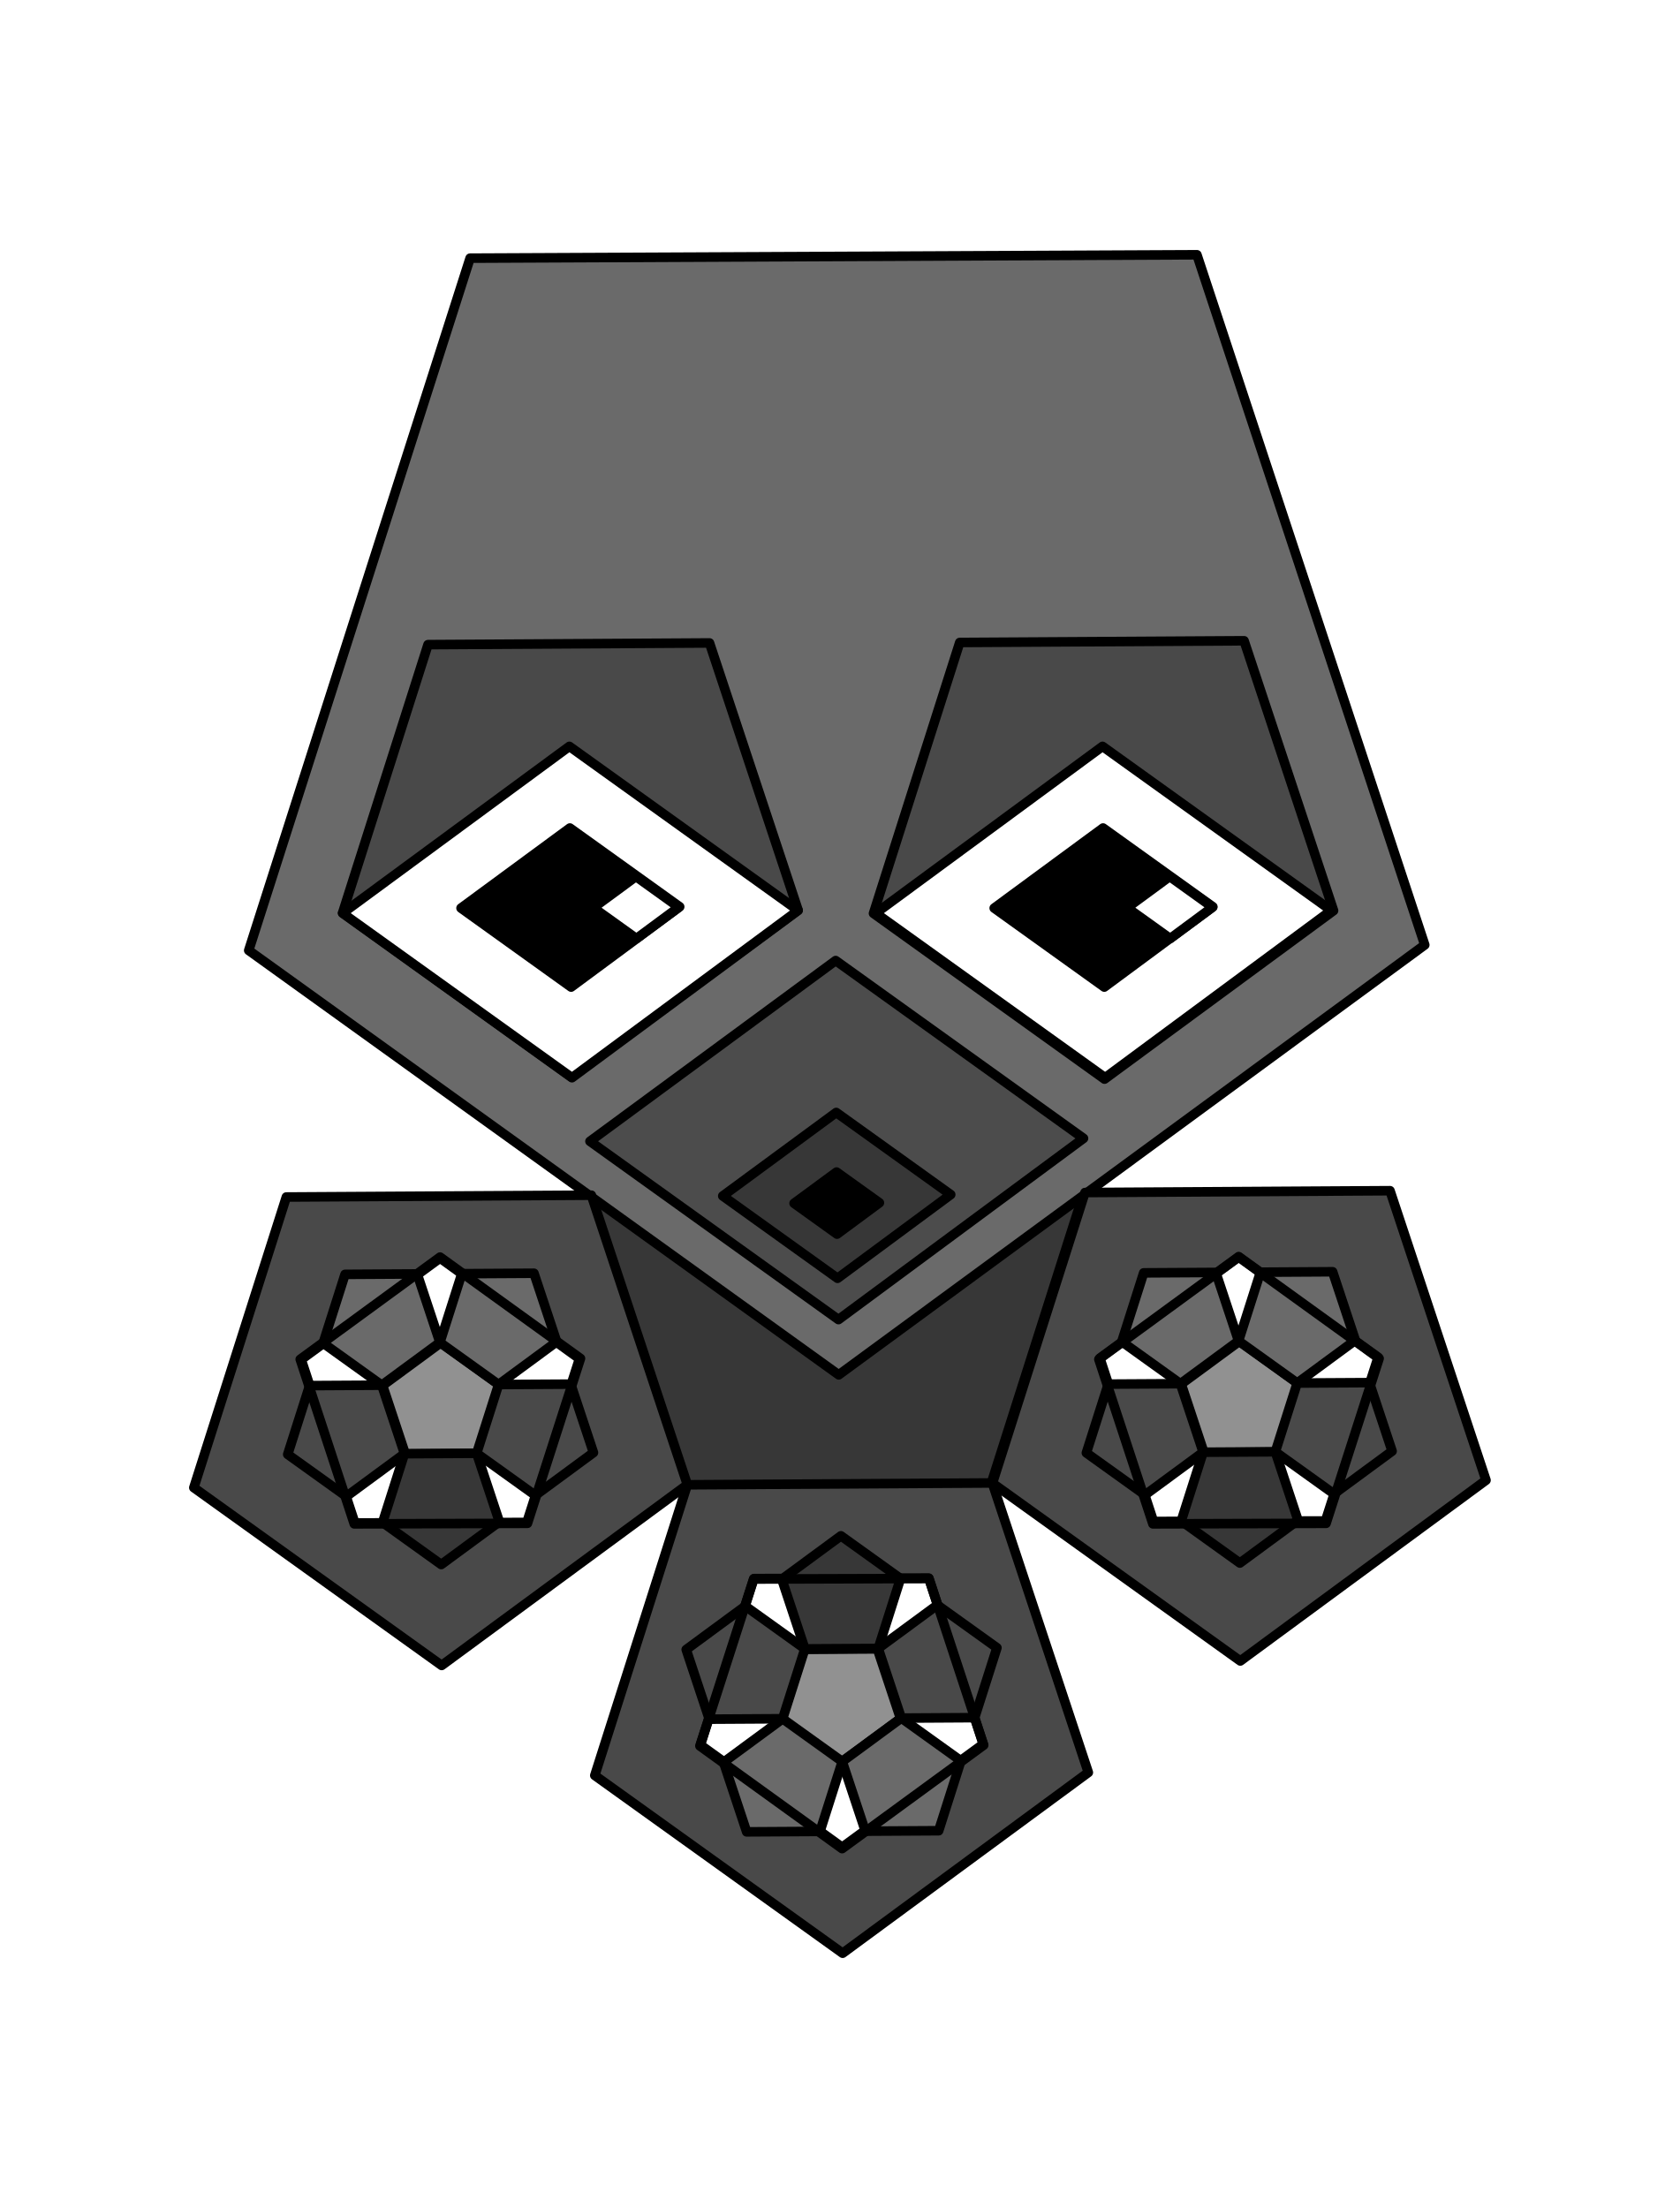
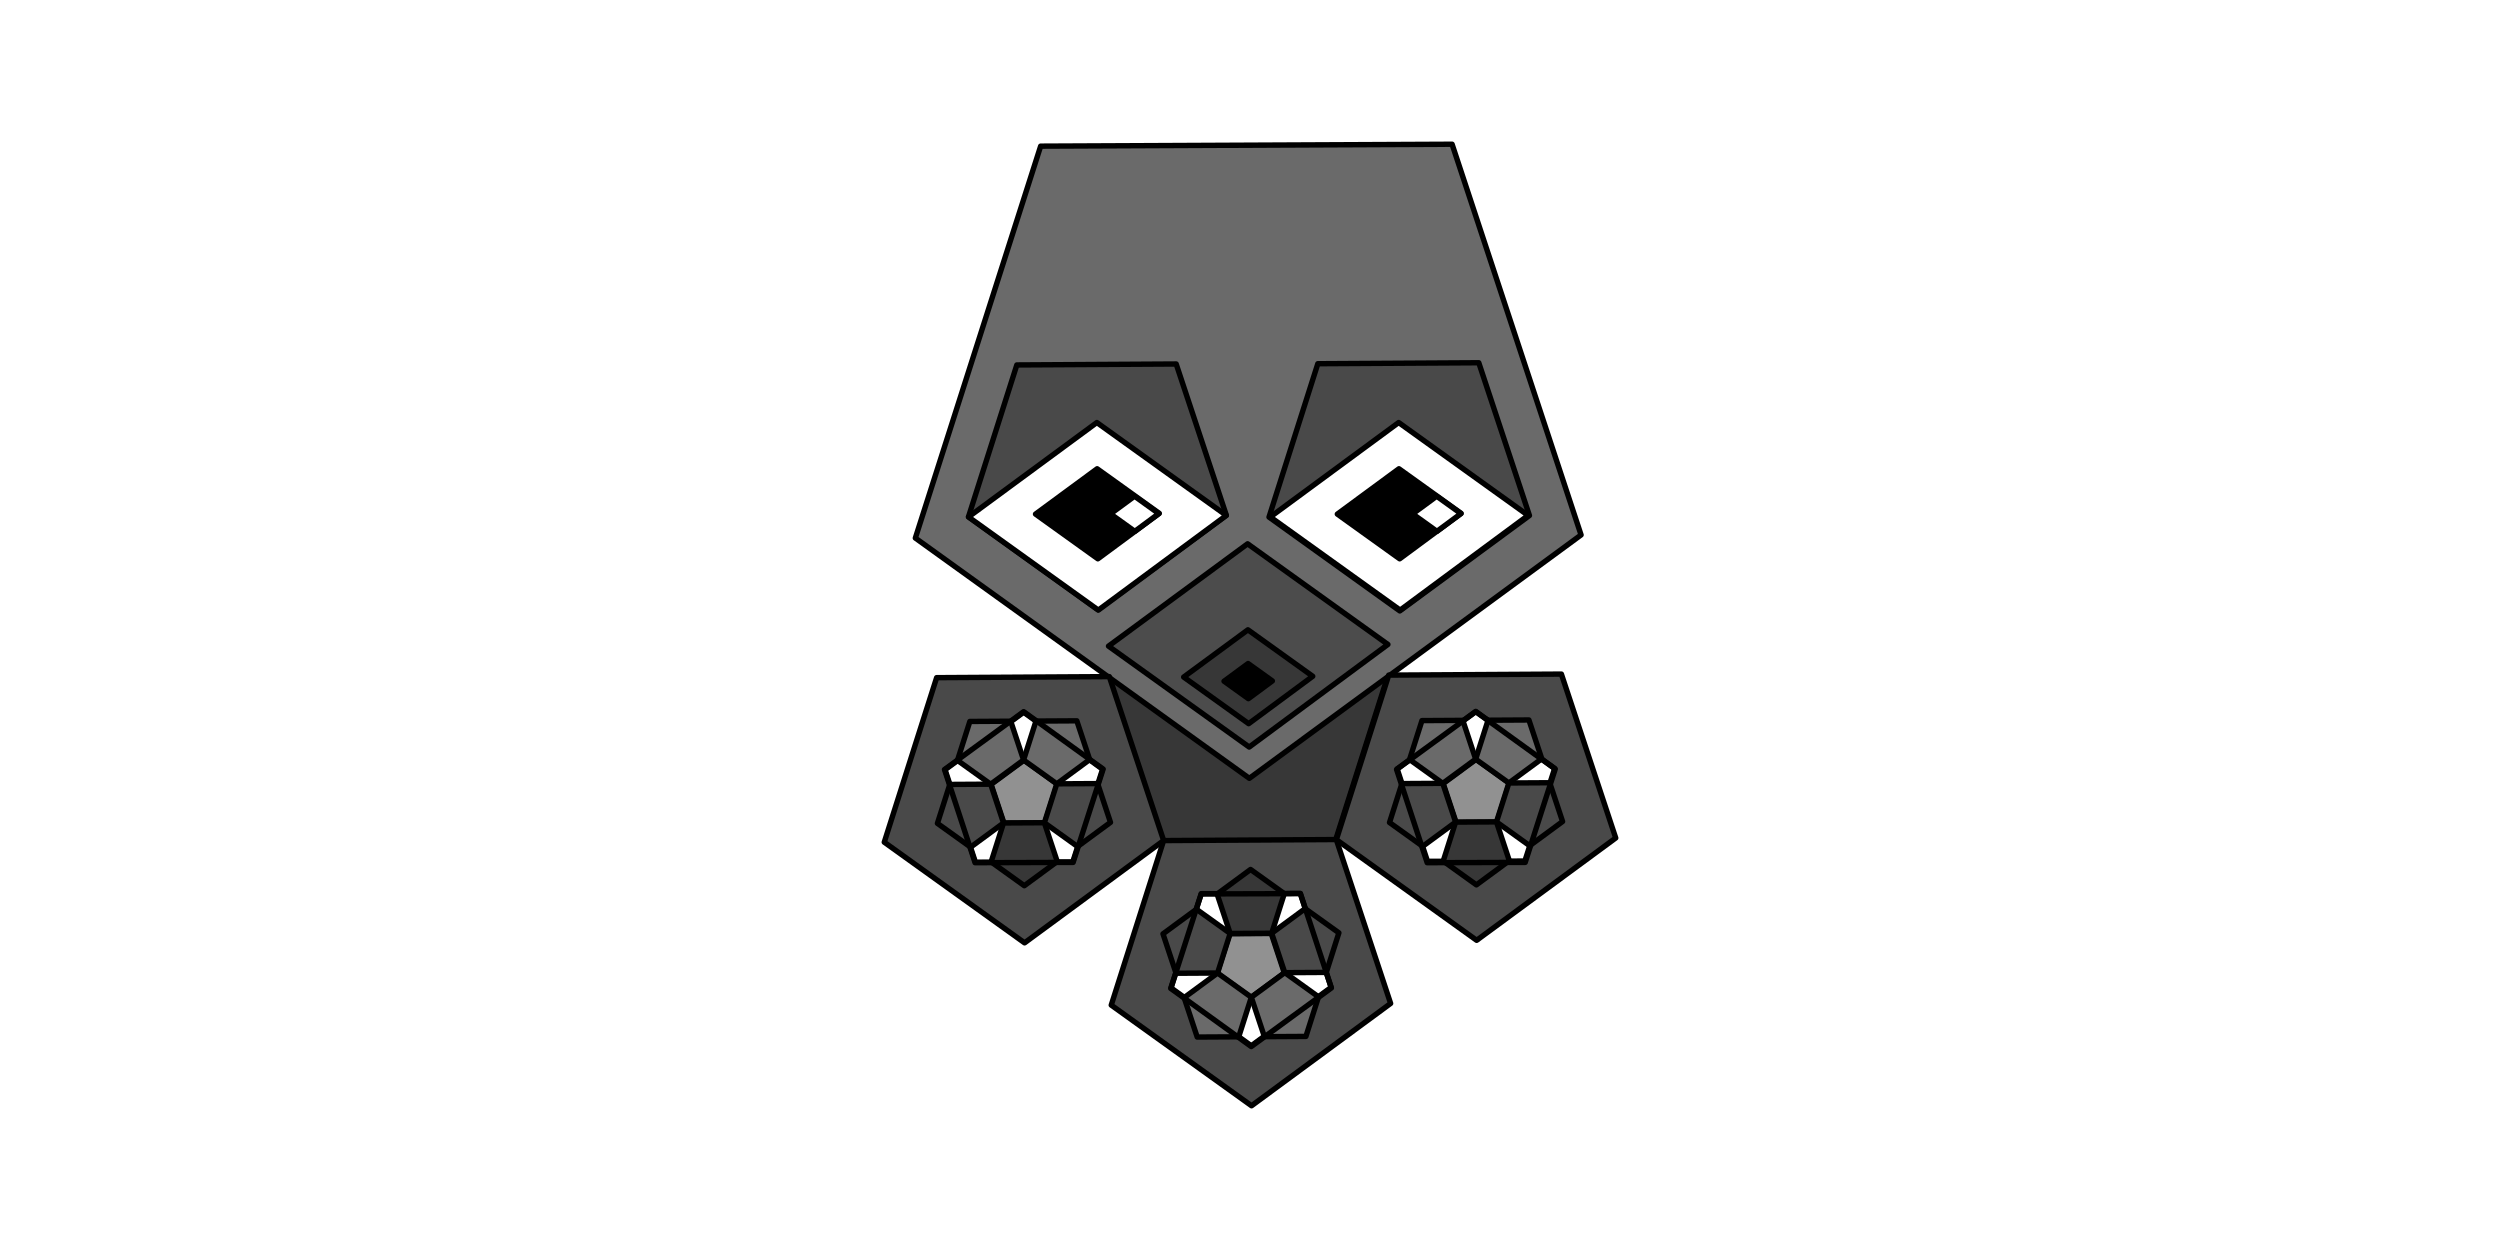
- <svg xmlns="http://www.w3.org/2000/svg" width="100%" height="100%" version="1.1" style="stroke-linecap: round; stroke-linejoin: round; stroke-miterlimit: 20; background: rgba(89, 89, 89, 1);" viewBox="1046.838 -448.294 1230.336 1617.318">
+ <svg xmlns="http://www.w3.org/2000/svg" width="100%" height="100%" version="1.1" style="stroke-linecap: round; stroke-linejoin: round; stroke-miterlimit: 20; background: rgba(89, 89, 89, 1);" viewBox="44.688 -448.294 3234.635 1617.318">
  <svg id="S-b4-e76a2a" style="overflow: visible; pointer-events: none; display: none;" data-hidden="true" data-disabled="true">
    <g id="G-90-e62f12" transform="matrix(1,0,0,1,0,2.2737367544323206e-13)">
      <path id="P-93-896f0b" d="M-2.351 3494.794L-182.302 3627.191L-363.827 3496.961L-296.065 3284.076L-72.66 3282.737L-2.351 3494.794 " class="" style="stroke: rgb(0, 0, 0); stroke-opacity: 1; stroke-width: 10; fill: rgb(130, 113, 255); fill-opacity: 0;" points="-1800.894,747.128 -2538.179,1289.579 -3281.914,756.006 -3004.282,-116.211 -2088.962,-121.698" transform="matrix(1,0,0,1,2137.563,-2858.856)" />
      <path id="P-d0-ec8b56" d="M-2.35 3494.794L-182.301 3627.192L-363.827 3496.961L-296.065 3284.077L-72.66 3282.738L-2.35 3494.794 " class="" style="stroke: rgb(0, 0, 0); stroke-opacity: 1; stroke-width: 10; fill: rgb(130, 113, 255); fill-opacity: 0;" points="-1800.894,747.128 -2538.179,1289.579 -3281.914,756.006 -3004.282,-116.211 -2088.962,-121.698" transform="matrix(1,0,0,1,1846.302,-2644.781)" />
      <path id="P-5c-c184d4" d="M-2.35 3494.794L-182.301 3627.191L-363.826 3496.961L-296.064 3284.076L-72.659 3282.737L-2.35 3494.794 " class="" style="stroke: rgb(0, 0, 0); stroke-opacity: 1; stroke-width: 10; fill: rgb(130, 113, 255); fill-opacity: 0;" points="-1800.894,747.128 -2538.179,1289.579 -3281.914,756.006 -3004.282,-116.211 -2088.962,-121.698" transform="matrix(1,0,0,1,1552.629,-2855.575)" />
      <path id="P-4e-09516a" d="M-2.351 3494.794L-182.302 3627.191L-363.827 3496.961L-296.065 3284.076L-72.66 3282.737L-2.351 3494.794 " class="" style="stroke: rgb(0, 0, 0); stroke-opacity: 1; stroke-width: 10; fill: rgb(130, 113, 255); fill-opacity: 0;" points="-1800.894,747.128 -2538.179,1289.579 -3281.914,756.006 -3004.282,-116.211 -2088.962,-121.698" transform="matrix(1,0,0,1,2023.743,-3202.099)" />
      <path id="P-1e-b66000" d="M-2.35 3494.794L-182.301 3627.191L-363.827 3496.961L-296.064 3284.076L-72.66 3282.737L-2.35 3494.794 " class="" style="stroke: rgb(0, 0, 0); stroke-opacity: 1; stroke-width: 10; fill: rgb(130, 113, 255); fill-opacity: 0;" points="-1800.894,747.128 -2538.179,1289.579 -3281.914,756.006 -3004.282,-116.211 -2088.962,-121.698" transform="matrix(1,0,0,1,1662.266,-3199.993)" />
      <path id="P-79-8c9983" d="M477.108 3822.991L47.895 4137.906L-384.24 3827.014L-222.103 3319.959L310.239 3317.472L477.108 3822.991 " class="" style="stroke: rgb(0, 0, 0); stroke-opacity: 1; stroke-width: 10; fill: rgb(130, 113, 255); fill-opacity: 0;" points="-1800.894,747.128 -2538.179,1289.579 -3281.914,756.006 -3004.282,-116.211 -2088.962,-121.698" transform="matrix(1,0,0,1,1613.251,-3579.148)" />
    </g>
    <g id="G-00-d2cbd4" transform="matrix(1,0,0,1,1245.145,465.8956)">
      <path id="P-4f-bf2ad4" d="M-277.686 3333.271L-320.569 3364.822L-363.827 3333.787L-347.679 3283.056L-294.441 3282.737L-277.686 3333.271 " transform="matrix(1,0,0,1,513.0189,-3181.725)" class="" style="stroke: rgb(0, 0, 0); stroke-opacity: 1; stroke-width: 10; fill: rgb(130, 113, 255); fill-opacity: 0;" points="-1800.894,747.128 -2538.179,1289.579 -3281.914,756.006 -3004.282,-116.211 -2088.962,-121.698" />
      <path id="P-61-3ae4c2" d="M-277.685 3333.272L-320.568 3364.823L-363.827 3333.788L-347.679 3283.057L-294.44 3282.738L-277.685 3333.272 " transform="matrix(1,0,0,1,443.6096,-3130.711)" class="" style="stroke: rgb(0, 0, 0); stroke-opacity: 1; stroke-width: 10; fill: rgb(130, 113, 255); fill-opacity: 0;" points="-1800.894,747.128 -2538.179,1289.579 -3281.914,756.006 -3004.282,-116.211 -2088.962,-121.698" />
      <path id="P-74-41480c" d="M-277.685 3333.271L-320.568 3364.822L-363.826 3333.787L-347.678 3283.056L-294.44 3282.737L-277.685 3333.271 " transform="matrix(1,0,0,1,373.6256,-3180.943)" class="" style="stroke: rgb(0, 0, 0); stroke-opacity: 1; stroke-width: 10; fill: rgb(130, 113, 255); fill-opacity: 0;" points="-1800.894,747.128 -2538.179,1289.579 -3281.914,756.006 -3004.282,-116.211 -2088.962,-121.698" />
      <path id="P-e6-eb6fba" d="M-277.686 3333.271L-320.569 3364.822L-363.827 3333.787L-347.679 3283.056L-294.441 3282.737L-277.686 3333.271 " transform="matrix(1,0,0,1,485.895,-3263.522)" class="" style="stroke: rgb(0, 0, 0); stroke-opacity: 1; stroke-width: 10; fill: rgb(130, 113, 255); fill-opacity: 0;" points="-1800.894,747.128 -2538.179,1289.579 -3281.914,756.006 -3004.282,-116.211 -2088.962,-121.698" />
      <path id="P-62-ac79af" d="M-277.685 3333.271L-320.568 3364.822L-363.827 3333.787L-347.679 3283.056L-294.44 3282.737L-277.685 3333.271 " transform="matrix(1,0,0,1,399.753,-3263.02)" class="" style="stroke: rgb(0, 0, 0); stroke-opacity: 1; stroke-width: 10; fill: rgb(130, 113, 255); fill-opacity: 0;" points="-1800.894,747.128 -2538.179,1289.579 -3281.914,756.006 -3004.282,-116.211 -2088.962,-121.698" />
      <path id="P-f3-d5892e" d="M-154.85 3314.379L-193.689 3435.148L-320.549 3435.531L-360.115 3314.998L-257.707 3240.122L-154.85 3314.379 " transform="matrix(1,0,0,1,379.8707,-3232.084)" class="" style="stroke: rgb(0, 0, 0); stroke-opacity: 1; stroke-width: 10; fill: rgb(130, 113, 255); fill-opacity: 0;" points="-1800.894,747.128 -2538.179,1289.579 -3281.914,756.006 -3004.282,-116.211 -2088.962,-121.698" />
    </g>
    <g id="G-04-c8edbb" transform="matrix(1,0,0,1,1830.879,465.8943)">
      <path id="P-6e-d52366" d="M-277.686 3333.271L-320.569 3364.822L-363.827 3333.787L-347.679 3283.056L-294.441 3282.737L-277.686 3333.271 " transform="matrix(1,0,0,1,513.0189,-3181.725)" class="" style="stroke: rgb(0, 0, 0); stroke-opacity: 1; stroke-width: 10; fill: rgb(130, 113, 255); fill-opacity: 0;" points="-1800.894,747.128 -2538.179,1289.579 -3281.914,756.006 -3004.282,-116.211 -2088.962,-121.698" />
      <path id="P-43-29bdbc" d="M-277.685 3333.272L-320.568 3364.823L-363.827 3333.788L-347.679 3283.057L-294.44 3282.738L-277.685 3333.272 " transform="matrix(1,0,0,1,443.6096,-3130.711)" class="" style="stroke: rgb(0, 0, 0); stroke-opacity: 1; stroke-width: 10; fill: rgb(130, 113, 255); fill-opacity: 0;" points="-1800.894,747.128 -2538.179,1289.579 -3281.914,756.006 -3004.282,-116.211 -2088.962,-121.698" />
      <path id="P-38-e26e81" d="M-277.685 3333.271L-320.568 3364.822L-363.826 3333.787L-347.678 3283.056L-294.44 3282.737L-277.685 3333.271 " transform="matrix(1,0,0,1,373.6256,-3180.943)" class="" style="stroke: rgb(0, 0, 0); stroke-opacity: 1; stroke-width: 10; fill: rgb(130, 113, 255); fill-opacity: 0;" points="-1800.894,747.128 -2538.179,1289.579 -3281.914,756.006 -3004.282,-116.211 -2088.962,-121.698" />
      <path id="P-3c-e25c23" d="M-277.686 3333.271L-320.569 3364.822L-363.827 3333.787L-347.679 3283.056L-294.441 3282.737L-277.686 3333.271 " transform="matrix(1,0,0,1,485.895,-3263.522)" class="" style="stroke: rgb(0, 0, 0); stroke-opacity: 1; stroke-width: 10; fill: rgb(130, 113, 255); fill-opacity: 0;" points="-1800.894,747.128 -2538.179,1289.579 -3281.914,756.006 -3004.282,-116.211 -2088.962,-121.698" />
      <path id="P-04-a19fed" d="M-277.685 3333.271L-320.568 3364.822L-363.827 3333.787L-347.679 3283.056L-294.44 3282.737L-277.685 3333.271 " transform="matrix(1,0,0,1,399.753,-3263.02)" class="" style="stroke: rgb(0, 0, 0); stroke-opacity: 1; stroke-width: 10; fill: rgb(130, 113, 255); fill-opacity: 0;" points="-1800.894,747.128 -2538.179,1289.579 -3281.914,756.006 -3004.282,-116.211 -2088.962,-121.698" />
      <path id="P-35-96e128" d="M-154.85 3314.379L-193.689 3435.148L-320.549 3435.531L-360.115 3314.998L-257.707 3240.122L-154.85 3314.379 " transform="matrix(1,0,0,1,379.8707,-3232.084)" class="" style="stroke: rgb(0, 0, 0); stroke-opacity: 1; stroke-width: 10; fill: rgb(130, 113, 255); fill-opacity: 0;" points="-1800.894,747.128 -2538.179,1289.579 -3281.914,756.006 -3004.282,-116.211 -2088.962,-121.698" />
    </g>
    <g id="G-38-f4b0fa" transform="matrix(0.8067557,-0.5908852,0.5908852,0.8067557,1496.47,777.1998)">
      <path id="P-b4-5dce67" d="M-277.686 3333.271L-320.569 3364.822L-363.827 3333.787L-347.679 3283.056L-294.441 3282.737L-277.686 3333.271 " transform="matrix(1,0,0,1,513.0189,-3181.725)" class="" style="stroke: rgb(0, 0, 0); stroke-opacity: 1; stroke-width: 10; fill: rgb(130, 113, 255); fill-opacity: 0;" points="-1800.894,747.128 -2538.179,1289.579 -3281.914,756.006 -3004.282,-116.211 -2088.962,-121.698" />
      <path id="P-ad-c9d315" d="M-277.685 3333.272L-320.568 3364.823L-363.827 3333.788L-347.679 3283.057L-294.44 3282.738L-277.685 3333.272 " transform="matrix(1,0,0,1,443.6096,-3130.711)" class="" style="stroke: rgb(0, 0, 0); stroke-opacity: 1; stroke-width: 10; fill: rgb(130, 113, 255); fill-opacity: 0;" points="-1800.894,747.128 -2538.179,1289.579 -3281.914,756.006 -3004.282,-116.211 -2088.962,-121.698" />
      <path id="P-8f-e26a28" d="M-277.685 3333.271L-320.568 3364.822L-363.826 3333.787L-347.678 3283.056L-294.44 3282.737L-277.685 3333.271 " transform="matrix(1,0,0,1,373.6256,-3180.943)" class="" style="stroke: rgb(0, 0, 0); stroke-opacity: 1; stroke-width: 10; fill: rgb(130, 113, 255); fill-opacity: 0;" points="-1800.894,747.128 -2538.179,1289.579 -3281.914,756.006 -3004.282,-116.211 -2088.962,-121.698" />
      <path id="P-85-e1553d" d="M-277.686 3333.271L-320.569 3364.822L-363.827 3333.787L-347.679 3283.056L-294.441 3282.737L-277.686 3333.271 " transform="matrix(1,0,0,1,485.895,-3263.522)" class="" style="stroke: rgb(0, 0, 0); stroke-opacity: 1; stroke-width: 10; fill: rgb(130, 113, 255); fill-opacity: 0;" points="-1800.894,747.128 -2538.179,1289.579 -3281.914,756.006 -3004.282,-116.211 -2088.962,-121.698" />
      <path id="P-3e-00d40c" d="M-277.685 3333.271L-320.568 3364.822L-363.827 3333.787L-347.679 3283.056L-294.44 3282.737L-277.685 3333.271 " transform="matrix(1,0,0,1,399.753,-3263.02)" class="" style="stroke: rgb(0, 0, 0); stroke-opacity: 1; stroke-width: 10; fill: rgb(130, 113, 255); fill-opacity: 0;" points="-1800.894,747.128 -2538.179,1289.579 -3281.914,756.006 -3004.282,-116.211 -2088.962,-121.698" />
      <path id="P-3c-dcd05e" d="M-154.85 3314.379L-193.689 3435.148L-320.549 3435.531L-360.115 3314.998L-257.707 3240.122L-154.85 3314.379 " transform="matrix(1,0,0,1,379.8707,-3232.084)" class="" style="stroke: rgb(0, 0, 0); stroke-opacity: 1; stroke-width: 10; fill: rgb(130, 113, 255); fill-opacity: 0;" points="-1800.894,747.128 -2538.179,1289.579 -3281.914,756.006 -3004.282,-116.211 -2088.962,-121.698" />
    </g>
  </svg>
  <svg id="S-c3-e8920d" style="overflow: visible; pointer-events: all;" data-hidden="false" data-disabled="false">
    <path id="P-5a-2ff20a" d="M-363.827 3415.135L-183.876 3282.737L-2.351 3412.968L-70.113 3625.852L-293.518 3627.191L-363.827 3415.135 " class="" style="stroke: rgb(0, 0, 0); stroke-opacity: 1; stroke-width: 7; fill: rgb(55, 55, 55); fill-opacity: 1;" points="-1800.894,747.128 -2538.179,1289.579 -3281.914,756.006 -3004.282,-116.211 -2088.962,-121.698" transform="matrix(1,0,0,1,1842.768,-2986.918)" />
    <path id="P-0e-09fe8f" d="M477.108 3822.991L47.895 4137.906L-384.24 3827.014L-222.103 3319.959L310.239 3317.472L477.108 3822.991 " class="" style="stroke: rgb(0, 0, 0); stroke-opacity: 1; stroke-width: 7; fill: rgb(106, 106, 106); fill-opacity: 1;" points="-1800.894,747.128 -2538.179,1289.579 -3281.914,756.006 -3004.282,-116.211 -2088.962,-121.698" transform="matrix(1,0,0,1,1613.248,-3579.153)" />
    <path id="P-b8-0a5853" d="M-2.351 3494.794L-182.302 3627.191L-363.827 3496.961L-296.065 3284.076L-72.66 3282.737L-2.351 3494.794 " class="" style="stroke: rgb(0, 0, 0); stroke-opacity: 1; stroke-width: 7; fill: rgb(73, 73, 73); fill-opacity: 1;" points="-1800.894,747.128 -2538.179,1289.579 -3281.914,756.006 -3004.282,-116.211 -2088.962,-121.698" transform="matrix(1,0,0,1,2137.56,-2858.861)" />
    <path id="P-ac-b7f668" d="M-2.35 3494.794L-182.301 3627.192L-363.827 3496.961L-296.065 3284.077L-72.66 3282.738L-2.35 3494.794 " class="" style="stroke: rgb(0, 0, 0); stroke-opacity: 1; stroke-width: 7; fill: rgb(73, 73, 73); fill-opacity: 1;" points="-1800.894,747.128 -2538.179,1289.579 -3281.914,756.006 -3004.282,-116.211 -2088.962,-121.698" transform="matrix(1,0,0,1,1846.299,-2644.786)" />
    <path id="P-61-fb0a47" d="M-2.35 3494.794L-182.301 3627.191L-363.826 3496.961L-296.064 3284.076L-72.659 3282.737L-2.35 3494.794 " class="" style="stroke: rgb(0, 0, 0); stroke-opacity: 1; stroke-width: 7; fill: rgb(73, 73, 73); fill-opacity: 1;" points="-1800.894,747.128 -2538.179,1289.579 -3281.914,756.006 -3004.282,-116.211 -2088.962,-121.698" transform="matrix(1,0,0,1,1552.626,-2855.58)" />
    <path id="P-2d-ef3b20" d="M-30.229 3478.439L-196.302 3600.625L-363.827 3480.438L-301.291 3283.973L-95.116 3282.737L-30.229 3478.439 " class="" style="stroke: rgb(0, 0, 0); stroke-opacity: 1; stroke-width: 7; fill: rgb(73, 73, 73); fill-opacity: 1;" points="-1800.894,747.128 -2538.179,1289.579 -3281.914,756.006 -3004.282,-116.211 -2088.962,-121.698" transform="matrix(1,0,0,1,1661.608,-3260.078)" />
    <path id="P-ce-3f0aee" d="M-26.876 3480.407L-194.618 3603.821L-363.827 3482.426L-300.663 3283.985L-92.415 3282.737L-26.876 3480.407 " class="" style="stroke: rgb(0, 0, 0); stroke-opacity: 1; stroke-width: 7; fill: rgb(73, 73, 73); fill-opacity: 1;" points="-1800.894,747.128 -2538.179,1289.579 -3281.914,756.006 -3004.282,-116.211 -2088.962,-121.698" transform="matrix(1,0,0,1,2050.429,-3261.678)" />
    <path id="P-ef-014094" d="M-363.827 3496.608L-183.876 3364.21L-2.351 3494.441L-181.816 3627.191L-181.816 3627.191L-363.827 3496.608 " class="" style="stroke: rgb(0, 0, 0); stroke-opacity: 1; stroke-width: 7; fill: rgb(76, 76, 76); fill-opacity: 1;" points="-1800.894,747.128 -2538.179,1289.579 -3281.914,756.006 -3004.282,-116.211 -2088.962,-121.698" transform="matrix(1,0,0,1,1842.768,-3108.91)" />
    <path id="P-ea-652f29" d="M-363.827 3486.399L-197.753 3364.21L-30.225 3484.399L-195.851 3606.912L-195.851 3606.912L-363.827 3486.399 " class="" style="stroke: rgb(0, 0, 0); stroke-opacity: 1; stroke-width: 7; fill: rgb(255, 255, 255); fill-opacity: 1;" points="-1800.894,747.128 -2538.179,1289.579 -3281.914,756.006 -3004.282,-116.211 -2088.962,-121.698" transform="matrix(1,0,0,1,1661.607,-3265.802)" />
    <path id="P-b3-8e0303" d="M-363.827 3486.399L-197.753 3364.21L-30.225 3484.399L-195.851 3606.912L-195.851 3606.912L-363.827 3486.399 " class="" style="stroke: rgb(0, 0, 0); stroke-opacity: 1; stroke-width: 7; fill: rgb(255, 255, 255); fill-opacity: 1;" points="-1800.894,747.128 -2538.179,1289.579 -3281.914,756.006 -3004.282,-116.211 -2088.962,-121.698" transform="matrix(1,0,0,1,2052.101,-3265.805)" />
    <path id="P-58-4b69ab" d="M-363.827 3422.867L-284.103 3364.21L-203.681 3421.907L-283.19 3480.72L-283.19 3480.72L-363.827 3422.867 " class="" style="stroke: rgb(0, 0, 0); stroke-opacity: 1; stroke-width: 7; fill: rgb(0, 0, 0); fill-opacity: 1;" points="-1800.894,747.128 -2538.179,1289.579 -3281.914,756.006 -3004.282,-116.211 -2088.962,-121.698" transform="matrix(1,0,0,1,1748.331,-3205.997)" />
    <path id="P-f2-bc4995" d="M-363.827 3422.866L-284.104 3364.21L-203.684 3421.906L-283.191 3480.718L-283.191 3480.718L-363.827 3422.866 " class="" style="stroke: rgb(0, 0, 0); stroke-opacity: 1; stroke-width: 7; fill: rgb(0, 0, 0); fill-opacity: 1;" points="-1800.894,747.128 -2538.179,1289.579 -3281.914,756.006 -3004.282,-116.211 -2088.962,-121.698" transform="matrix(1,0,0,1,2138.834,-3206)" />
    <path id="P-8d-ffd42f" d="M-363.827 3425.362L-280.712 3364.21L-196.869 3424.361L-279.76 3485.676L-279.76 3485.676L-363.827 3425.362 " class="" style="stroke: rgb(0, 0, 0); stroke-opacity: 1; stroke-width: 7; fill: rgb(55, 55, 55); fill-opacity: 1;" points="-1800.894,747.128 -2538.179,1289.579 -3281.914,756.006 -3004.282,-116.211 -2088.962,-121.698" transform="matrix(1,0,0,1,1940.024,-2997.638)" />
    <path id="P-6c-557e43" d="M-363.827 3387.098L-332.719 3364.21L-301.338 3386.724L-332.362 3409.673L-332.362 3409.673L-363.827 3387.098 " class="" style="stroke: rgb(0, 0, 0); stroke-opacity: 1; stroke-width: 7; fill: rgb(255, 255, 255); fill-opacity: 1;" points="-1800.894,747.128 -2538.179,1289.579 -3281.914,756.006 -3004.282,-116.211 -2088.962,-121.698" transform="matrix(1,0,0,1,1845.322,-3170.482)" />
    <path id="P-92-39ae17" d="M-363.827 3387.098L-332.719 3364.21L-301.338 3386.724L-332.362 3409.673L-332.362 3409.673L-363.827 3387.098 " class="" style="stroke: rgb(0, 0, 0); stroke-opacity: 1; stroke-width: 7; fill: rgb(255, 255, 255); fill-opacity: 1;" points="-1800.894,747.128 -2538.179,1289.579 -3281.914,756.006 -3004.282,-116.211 -2088.962,-121.698" transform="matrix(1,0,0,1,2236.26,-3170.486)" />
    <path id="P-d6-6d9d32" d="M-363.827 3387.098L-332.719 3364.21L-301.338 3386.724L-332.362 3409.673L-332.362 3409.673L-363.827 3387.098 " class="" style="stroke: rgb(0, 0, 0); stroke-opacity: 1; stroke-width: 7; fill: rgb(0, 0, 0); fill-opacity: 1;" points="-1800.894,747.128 -2538.179,1289.579 -3281.914,756.006 -3004.282,-116.211 -2088.962,-121.698" transform="matrix(1,0,0,1,1992.26,-2953.995)" />
    <g id="G-5c-190d80">
      <path id="P-a6-556ec0" d="M-156.317 3313.848L-194.877 3433.755L-320.831 3434.134L-360.115 3314.463L-258.439 3240.122L-156.317 3313.848 " class="" style="stroke: rgb(0, 0, 0); stroke-opacity: 1; stroke-width: 7; fill: rgb(255, 255, 255); fill-opacity: 1;" points="-1800.894,747.128 -2538.179,1289.579 -3281.914,756.006 -3004.282,-116.211 -2088.962,-121.698" transform="matrix(1,0,0,1,1627.577,-2766.881)" />
      <path id="P-f1-116d5c" d="M-363.827 3314.062L-321.251 3282.737L-278.301 3313.55L-294.334 3363.919L-347.192 3364.236L-363.827 3314.062 " class="" style="stroke: rgb(0, 0, 0); stroke-opacity: 1; stroke-width: 7; fill: rgb(145, 145, 145); fill-opacity: 1;" points="-1800.894,747.128 -2538.179,1289.579 -3281.914,756.006 -3004.282,-116.211 -2088.962,-121.698" transform="matrix(1,0,0,1,1690.887,-2747.483)" />
      <path id="P-21-c80482" d="M-278.301 3332.91L-320.878 3364.236L-363.827 3333.423L-347.795 3283.054L-294.937 3282.737L-278.301 3332.91 " class="" style="stroke: rgb(0, 0, 0); stroke-opacity: 1; stroke-width: 7; fill: rgb(73, 73, 73); fill-opacity: 1;" points="-1800.894,747.128 -2538.179,1289.579 -3281.914,756.006 -3004.282,-116.211 -2088.962,-121.698" transform="matrix(1,0,0,1,1759.801,-2717.186)" />
      <path id="P-50-30dc31" d="M-278.301 3332.911L-320.878 3364.236L-363.827 3333.423L-347.794 3283.054L-294.936 3282.738L-278.301 3332.911 " class="" style="stroke: rgb(0, 0, 0); stroke-opacity: 1; stroke-width: 7; fill: rgb(55, 55, 55); fill-opacity: 1;" points="-1800.894,747.128 -2538.179,1289.579 -3281.914,756.006 -3004.282,-116.211 -2088.962,-121.698" transform="matrix(1,0,0,1,1690.887,-2666.536)" />
      <path id="P-74-db3d8c" d="M-278.3 3332.91L-320.877 3364.236L-363.826 3333.423L-347.794 3283.054L-294.936 3282.737L-278.3 3332.91 " class="" style="stroke: rgb(0, 0, 0); stroke-opacity: 1; stroke-width: 7; fill: rgb(73, 73, 73); fill-opacity: 1;" points="-1800.894,747.128 -2538.179,1289.579 -3281.914,756.006 -3004.282,-116.211 -2088.962,-121.698" transform="matrix(1,0,0,1,1621.403,-2716.41)" />
      <path id="P-98-52288a" d="M-278.301 3332.91L-320.878 3364.236L-363.827 3333.423L-347.795 3283.054L-294.937 3282.737L-278.301 3332.91 " class="" style="stroke: rgb(0, 0, 0); stroke-opacity: 1; stroke-width: 7; fill: rgb(106, 106, 106); fill-opacity: 1;" points="-1800.894,747.128 -2538.179,1289.579 -3281.914,756.006 -3004.282,-116.211 -2088.962,-121.698" transform="matrix(1,0,0,1,1732.87,-2798.398)" />
      <path id="P-c8-88ac8e" d="M-278.301 3332.91L-320.877 3364.236L-363.827 3333.423L-347.794 3283.054L-294.936 3282.737L-278.301 3332.91 " class="" style="stroke: rgb(0, 0, 0); stroke-opacity: 1; stroke-width: 7; fill: rgb(106, 106, 106); fill-opacity: 1;" points="-1800.894,747.128 -2538.179,1289.579 -3281.914,756.006 -3004.282,-116.211 -2088.962,-121.698" transform="matrix(1,0,0,1,1647.344,-2797.9)" />
      <path id="P-fc-65c8f6" d="M-154.85 3314.379L-193.689 3435.148L-320.549 3435.531L-360.115 3314.998L-257.707 3240.122L-154.85 3314.379 " class="" style="stroke: rgb(0, 0, 0); stroke-opacity: 1; stroke-width: 7; fill: rgb(130, 113, 255); fill-opacity: 0;" points="-1800.894,747.128 -2538.179,1289.579 -3281.914,756.006 -3004.282,-116.211 -2088.962,-121.698" transform="matrix(1,0,0,1,1626.84,-2767.625)" />
    </g>
    <g id="G-aa-4b6e45">
      <path id="P-fc-29fe15" d="M-360.115 3362.373L-320.924 3240.507L-192.912 3240.122L-152.987 3361.748L-256.324 3437.304L-360.115 3362.373 " class="" style="stroke: rgb(0, 0, 0); stroke-opacity: 1; stroke-width: 7; fill: rgb(255, 255, 255); fill-opacity: 1;" points="-1800.894,747.128 -2538.179,1289.579 -3281.914,756.006 -3004.282,-116.211 -2088.962,-121.698" transform="matrix(1,0,0,1,1919.945,-2532.518)" />
      <path id="P-08-25b214" d="M-276.904 3333.73L-320.176 3365.567L-363.827 3334.251L-347.532 3283.06L-293.811 3282.738L-276.904 3333.73 " class="" style="stroke: rgb(0, 0, 0); stroke-opacity: 1; stroke-width: 7; fill: rgb(145, 145, 145); fill-opacity: 1;" points="-1800.894,747.128 -2538.179,1289.579 -3281.914,756.006 -3004.282,-116.211 -2088.962,-121.698" transform="matrix(1,0,0,1,1983.289,-2523.248)" />
      <path id="P-29-8c9c5f" d="M-363.827 3314.574L-320.555 3282.737L-276.904 3314.053L-293.199 3365.245L-346.92 3365.567L-363.827 3314.574 " class="" style="stroke: rgb(0, 0, 0); stroke-opacity: 1; stroke-width: 7; fill: rgb(73, 73, 73); fill-opacity: 1;" points="-1800.894,747.128 -2538.179,1289.579 -3281.914,756.006 -3004.282,-116.211 -2088.962,-121.698" transform="matrix(1,0,0,1,1913.251,-2554.597)" />
      <path id="P-ec-f261eb" d="M-363.827 3314.575L-320.554 3282.738L-276.904 3314.054L-293.198 3365.245L-346.92 3365.567L-363.827 3314.575 " class="" style="stroke: rgb(0, 0, 0); stroke-opacity: 1; stroke-width: 7; fill: rgb(55, 55, 55); fill-opacity: 1;" points="-1800.894,747.128 -2538.179,1289.579 -3281.914,756.006 -3004.282,-116.211 -2088.962,-121.698" transform="matrix(1,0,0,1,1983.289,-2606.076)" />
      <path id="P-17-0e7bf0" d="M-363.826 3314.574L-320.554 3282.737L-276.903 3314.053L-293.198 3365.245L-346.919 3365.567L-363.826 3314.574 " class="" style="stroke: rgb(0, 0, 0); stroke-opacity: 1; stroke-width: 7; fill: rgb(73, 73, 73); fill-opacity: 1;" points="-1800.894,747.128 -2538.179,1289.579 -3281.914,756.006 -3004.282,-116.211 -2088.962,-121.698" transform="matrix(1,0,0,1,2053.907,-2555.386)" />
      <path id="P-2f-748b27" d="M-363.827 3314.574L-320.555 3282.737L-276.904 3314.053L-293.199 3365.245L-346.92 3365.567L-363.827 3314.574 " class="" style="stroke: rgb(0, 0, 0); stroke-opacity: 1; stroke-width: 7; fill: rgb(106, 106, 106); fill-opacity: 1;" points="-1800.894,747.128 -2538.179,1289.579 -3281.914,756.006 -3004.282,-116.211 -2088.962,-121.698" transform="matrix(1,0,0,1,1940.621,-2472.059)" />
      <path id="P-26-3faa7b" d="M-363.827 3314.574L-320.554 3282.737L-276.903 3314.053L-293.198 3365.245L-346.92 3365.567L-363.827 3314.574 " class="" style="stroke: rgb(0, 0, 0); stroke-opacity: 1; stroke-width: 7; fill: rgb(106, 106, 106); fill-opacity: 1;" points="-1800.894,747.128 -2538.179,1289.579 -3281.914,756.006 -3004.282,-116.211 -2088.962,-121.698" transform="matrix(1,0,0,1,2027.543,-2472.565)" />
      <path id="P-c6-de2895" d="M-360.115 3362.792L-320.79 3240.509L-192.339 3240.122L-152.278 3362.165L-255.968 3437.979L-360.115 3362.792 " class="" style="stroke: rgb(0, 0, 0); stroke-opacity: 1; stroke-width: 7; fill: rgb(130, 113, 255); fill-opacity: 0;" points="-1800.894,747.128 -2538.179,1289.579 -3281.914,756.006 -3004.282,-116.211 -2088.962,-121.698" transform="matrix(1,0,0,1,1919.582,-2532.185)" />
    </g>
    <g id="G-7b-b532f5">
      <path id="P-c4-0803ae" d="M-156.317 3313.848L-194.877 3433.755L-320.831 3434.134L-360.115 3314.463L-258.439 3240.122L-156.317 3313.848 " class="" style="stroke: rgb(0, 0, 0); stroke-opacity: 1; stroke-width: 7; fill: rgb(255, 255, 255); fill-opacity: 1;" points="-1800.894,747.128 -2538.179,1289.579 -3281.914,756.006 -3004.282,-116.211 -2088.962,-121.698" transform="matrix(1,0,0,1,2212.513,-2767.975)" />
      <path id="P-64-0e7f6a" d="M-363.827 3314.062L-321.251 3282.737L-278.301 3313.55L-294.334 3363.919L-347.192 3364.236L-363.827 3314.062 " class="" style="stroke: rgb(0, 0, 0); stroke-opacity: 1; stroke-width: 7; fill: rgb(145, 145, 145); fill-opacity: 1;" points="-1800.894,747.128 -2538.179,1289.579 -3281.914,756.006 -3004.282,-116.211 -2088.962,-121.698" transform="matrix(1,0,0,1,2275.823,-2748.577)" />
      <path id="P-36-e1c359" d="M-278.301 3332.91L-320.878 3364.236L-363.827 3333.423L-347.795 3283.054L-294.937 3282.737L-278.301 3332.91 " class="" style="stroke: rgb(0, 0, 0); stroke-opacity: 1; stroke-width: 7; fill: rgb(73, 73, 73); fill-opacity: 1;" points="-1800.894,747.128 -2538.179,1289.579 -3281.914,756.006 -3004.282,-116.211 -2088.962,-121.698" transform="matrix(1,0,0,1,2344.737,-2718.28)" />
      <path id="P-69-aa889d" d="M-278.301 3332.911L-320.878 3364.236L-363.827 3333.423L-347.794 3283.054L-294.936 3282.738L-278.301 3332.911 " class="" style="stroke: rgb(0, 0, 0); stroke-opacity: 1; stroke-width: 7; fill: rgb(55, 55, 55); fill-opacity: 1;" points="-1800.894,747.128 -2538.179,1289.579 -3281.914,756.006 -3004.282,-116.211 -2088.962,-121.698" transform="matrix(1,0,0,1,2275.823,-2667.63)" />
      <path id="P-c3-7c89e5" d="M-278.3 3332.91L-320.877 3364.236L-363.826 3333.423L-347.794 3283.054L-294.936 3282.737L-278.3 3332.91 " class="" style="stroke: rgb(0, 0, 0); stroke-opacity: 1; stroke-width: 7; fill: rgb(73, 73, 73); fill-opacity: 1;" points="-1800.894,747.128 -2538.179,1289.579 -3281.914,756.006 -3004.282,-116.211 -2088.962,-121.698" transform="matrix(1,0,0,1,2206.339,-2717.504)" />
      <path id="P-40-163f96" d="M-278.301 3332.91L-320.878 3364.236L-363.827 3333.423L-347.795 3283.054L-294.937 3282.737L-278.301 3332.91 " class="" style="stroke: rgb(0, 0, 0); stroke-opacity: 1; stroke-width: 7; fill: rgb(106, 106, 106); fill-opacity: 1;" points="-1800.894,747.128 -2538.179,1289.579 -3281.914,756.006 -3004.282,-116.211 -2088.962,-121.698" transform="matrix(1,0,0,1,2317.807,-2799.492)" />
      <path id="P-78-2b09d8" d="M-278.301 3332.91L-320.877 3364.236L-363.827 3333.423L-347.794 3283.054L-294.936 3282.737L-278.301 3332.91 " class="" style="stroke: rgb(0, 0, 0); stroke-opacity: 1; stroke-width: 7; fill: rgb(106, 106, 106); fill-opacity: 1;" points="-1800.894,747.128 -2538.179,1289.579 -3281.914,756.006 -3004.282,-116.211 -2088.962,-121.698" transform="matrix(1,0,0,1,2232.28,-2798.994)" />
      <path id="P-8a-fceda9" d="M-154.85 3314.379L-193.689 3435.148L-320.549 3435.531L-360.115 3314.998L-257.707 3240.122L-154.85 3314.379 " class="" style="stroke: rgb(0, 0, 0); stroke-opacity: 1; stroke-width: 7; fill: rgb(130, 113, 255); fill-opacity: 0;" points="-1800.894,747.128 -2538.179,1289.579 -3281.914,756.006 -3004.282,-116.211 -2088.962,-121.698" transform="matrix(1,0,0,1,2211.778,-2767.629)" />
    </g>
  </svg>
-   <defs id="SvgjsDefs8704" />
+   <defs id="SvgjsDefs9808" />
</svg>
